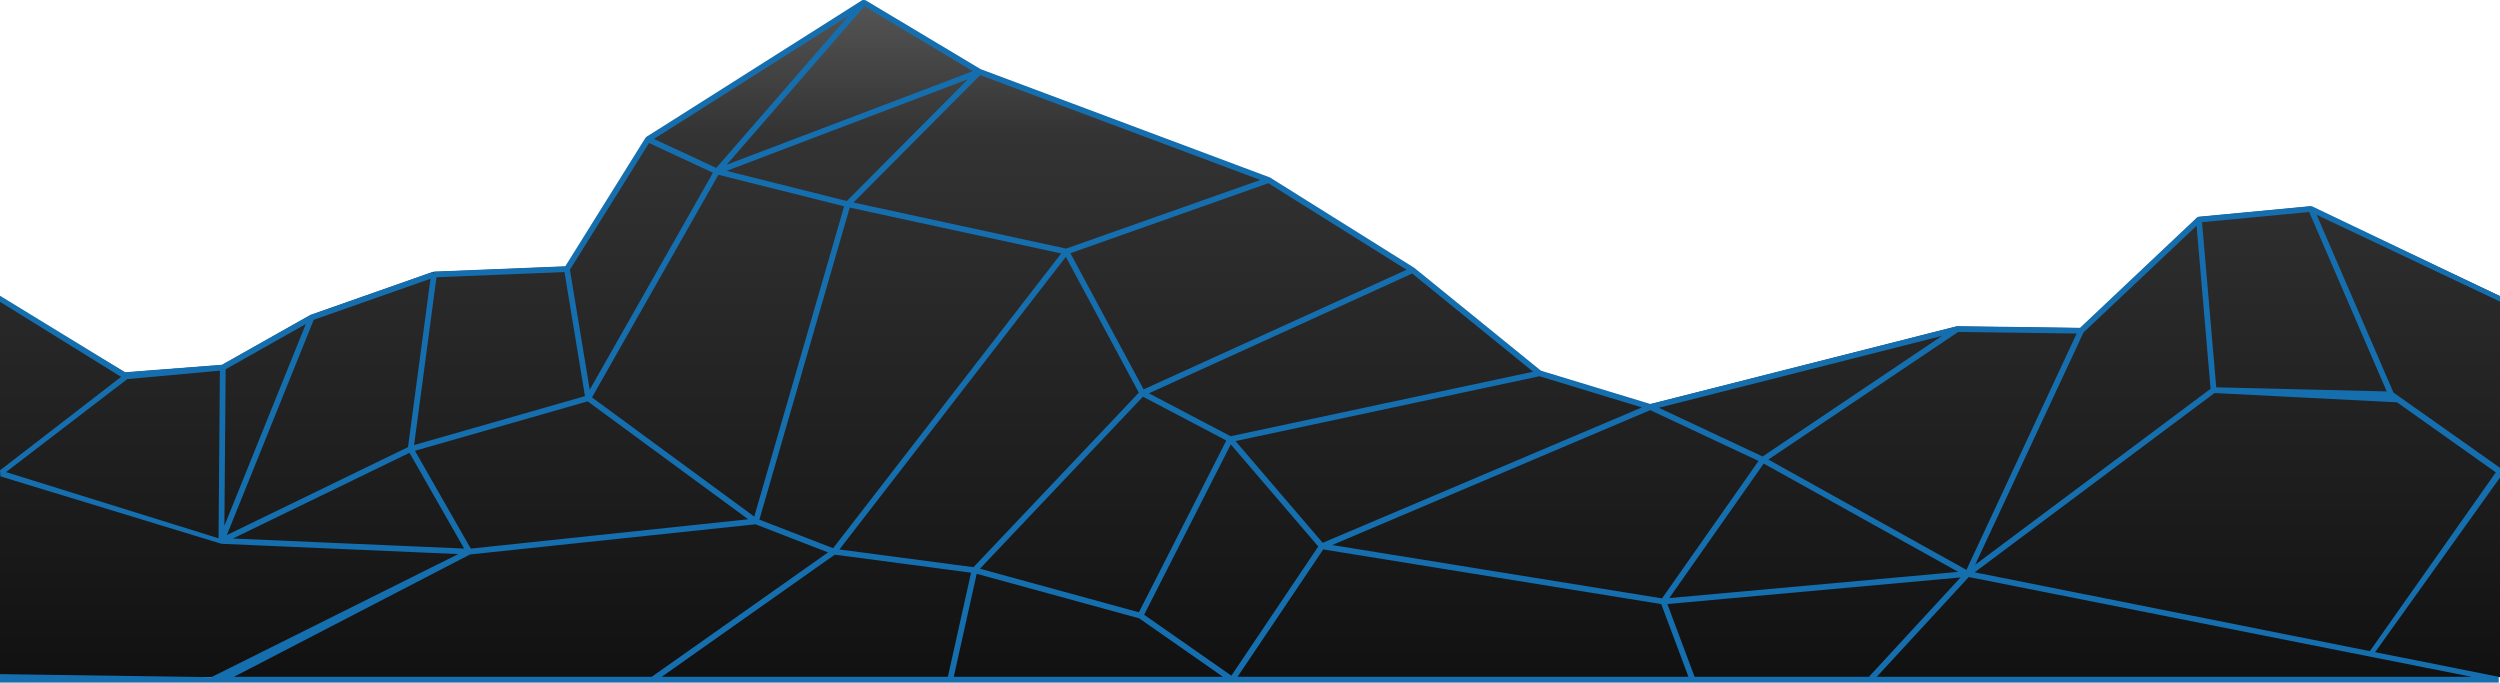
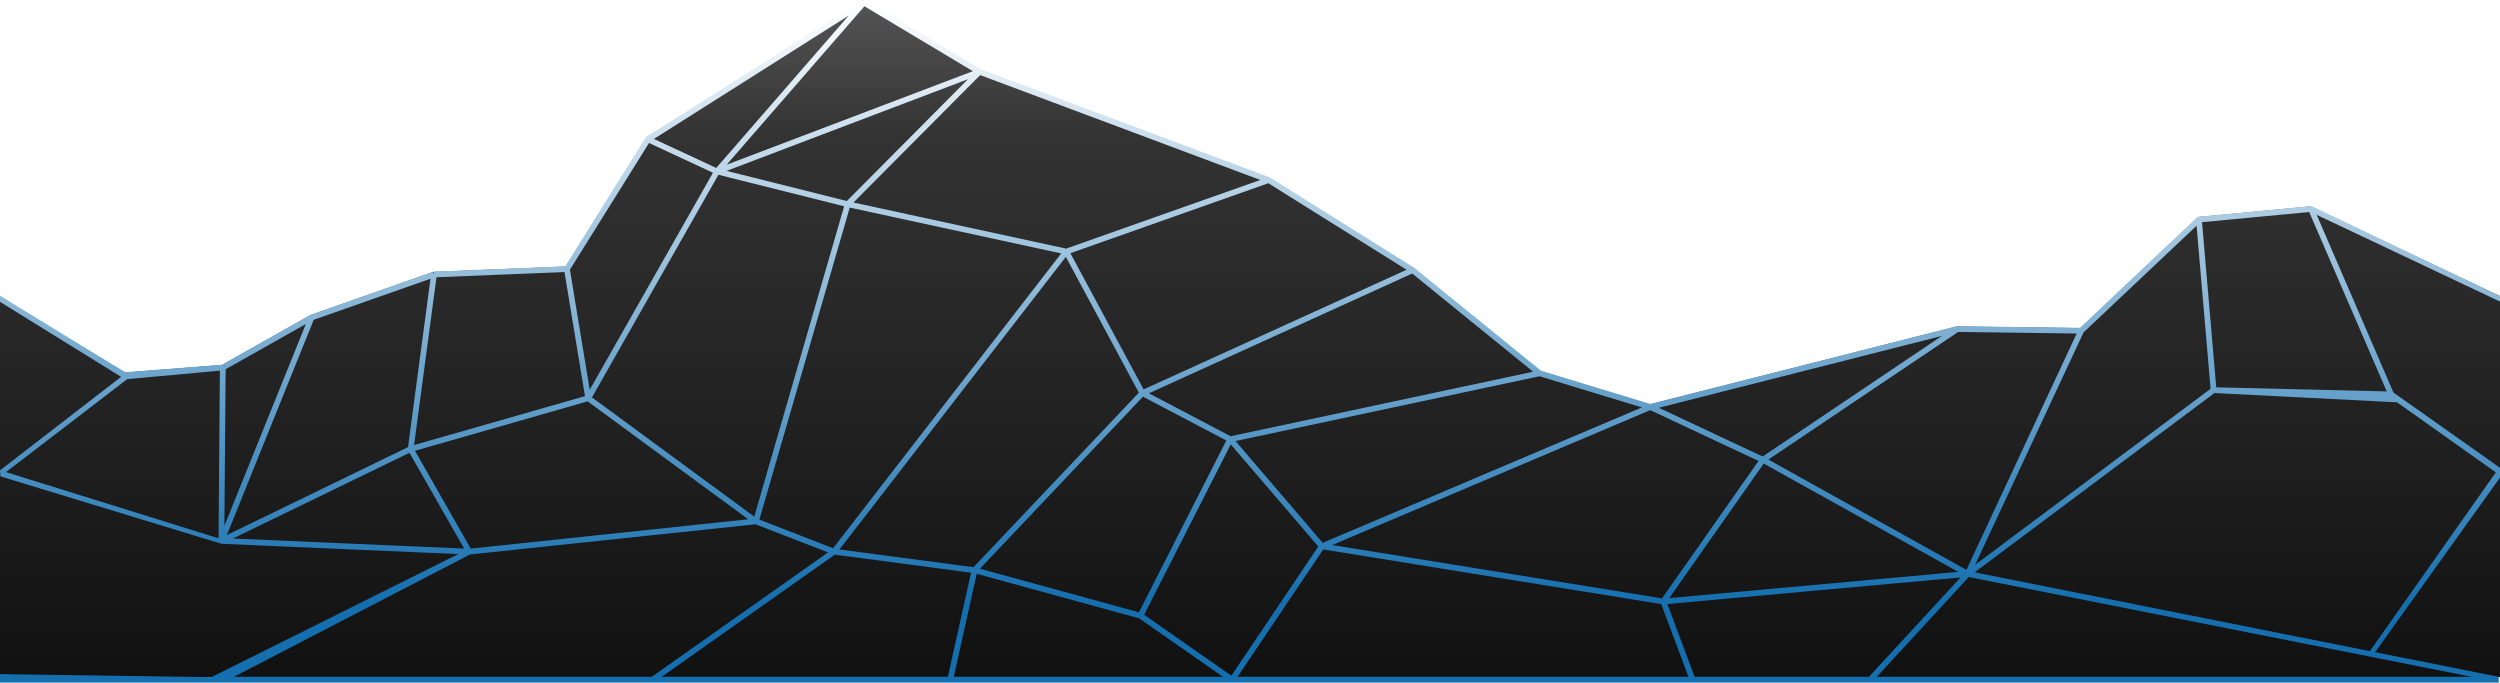
<svg xmlns="http://www.w3.org/2000/svg" id="Mountains" viewBox="0 0 2001 546.337">
  <defs>
    <linearGradient id="linear-gradient" x1="1000.673" y1="541.974" x2="1000.673" gradientUnits="userSpaceOnUse">
      <stop offset="0" stop-color="#111" />
      <stop offset="0.8" stop-color="#333" />
      <stop offset="1" stop-color="#555" />
    </linearGradient>
+     <linearGradient id="linear-gradient-2" x1="1002.351" y1="365.221" x2="1002.351" y2="900" gradientUnits="userSpaceOnUse">
+       <stop offset="0" stop-color="white" />
+       <stop offset="0.9" stop-color="#156faf" />
+     </linearGradient>
  </defs>
  <polygon points="2001.346 541.974 0 541.974 0 238.841 100.219 298.147 177.77 292.137 248.823 252.078 346.804 217.622 453.207 213.326 518.053 109.446 607 55.491 690.87 0 783.393 55.373 1014.908 142.051 1130.12 214.186 1231.745 296.715 1320.35 323.683 1566.093 261.302 1665.221 262.628 1759.468 173.689 1849.18 165.204 2001.346 237.194 2001.346 541.974" style="fill:url(#linear-gradient)" />
-   <path d="M1580.496,823.232l192-143.514,146.118,7.44,79.044,56.071L1896.835,886.3l4.214.84,103.652-144.956-88.957-62.839-61.483-142.252,147.085,69.588v-4.349L1850.71,530.318l-1.198-.21-89.713,8.485-1.361.616-93.569,88.3-98.199-1.314-.595.071-245.122,62.224-87.563-26.651-101.276-82.244-.23-.164-115.211-72.136-.413-.204L784.942,420.488l-92.346-55.267-2.408.03L517.371,474.697l-.721.725L452.448,578.271l-105.19,4.248.093,2.301-.762-2.173-97.98,34.456-.366.165-70.61,39.81-77.044,5.97-.426.074L0,601.837v4.891l96.939,60.046L0,741.598l.363,4.835L177.259,800.39l189.56,8.224L169.223,907.112.016,904.704,0,911.475H2000v-4.607ZM468.208,682.213l-136.773,39.15,17.938-134.32,102.444-4.137ZM1232.19,666.289l81.968,24.948-255.475,108.37L988.898,718.166ZM1762.501,542.965l85.78-8.113L1910.34,678.436l-136.469-3.292Zm6.856,133.351-188.429,140.845,86.736-185.961,90.468-85.374Zm-703.072,125.07,254.564-107.983,86.683,40.668L1330.288,844.082ZM1411.68,736.169l155.654,86.696-231.256,20.978Zm162.256,85.102L1415.391,732.965l151.936-102.152,94.853,1.269Zm-163.148-90.761L1327.702,691.53,1554.333,634Zm-355.642,72.043L985.59,905.944l-69.843-48.757L985.12,720.83ZM911.59,855.214,784.352,820.346,914.822,682.636l66.728,35.068ZM779.178,819.115,671.863,804.929,853.094,570.725,911.537,679.41Zm74.115-254.989L683.122,527.224,784.524,425.248l224.199,83.938ZM581.561,501.913l193.227-73.402L677.817,526.032Zm.077-4.956,110.25-126.794L778.68,422.106Zm-8.35,2.59-49.896-23.213L679.358,377.56Zm1.734,5.477,100.629,25.215L603.716,778.63,473.822,683.219ZM326.575,723.011l-145.006,70.39,69.544-172.297,93.462-32.867ZM179.597,785.999l1.009-125.311,64.172-36.18Zm-4.679,9.984L4.798,743.001l97.056-74.426,74.143-6.75ZM327.76,727.555l43.72,76.65-185.08-8.03Zm49.035,76.683-44.653-78.287,138.217-39.563L598.851,780.77Zm303.34-272.948L849.389,567.994,666.825,803.92l-59.02-22.87ZM668.182,809.088,777.248,823.506l-18.574,83.362H529.606Zm95.204,97.78,0,0,18.372-82.457L911.8,860.047l67.071,46.822m80.247-101.974,270.539,43.753,21.792,58.221H990.515Zm275.437,43.714L1569.231,827.32l-73.35,79.549H1356.361Zm241.237-21.612,402.652,79.873h-476.3ZM1227.103,662.664l-242.14,51.631-65.379-34.36,210.738-95.864Zm-101.29-81.602L915.356,676.799,856.74,567.792l158.436-56.003Zm-606.34-101.473L570.654,503.4,472.021,677.075l-15.856-96.068ZM376.214,808.933,604.698,784.786l58.058,22.497L521.621,906.868H187.209Z" transform="translate(0 -365.1383)" style="fill:#156faf" />
+   <path d="M1580.496,823.232l192-143.514,146.118,7.44,79.044,56.071L1896.835,886.3l4.214.84,103.652-144.956-88.957-62.839-61.483-142.252,147.085,69.588v-4.349L1850.71,530.318l-1.198-.21-89.713,8.485-1.361.616-93.569,88.3-98.199-1.314-.595.071-245.122,62.224-87.563-26.651-101.276-82.244-.23-.164-115.211-72.136-.413-.204L784.942,420.488l-92.346-55.267-2.408.03L517.371,474.697l-.721.725L452.448,578.271l-105.19,4.248.093,2.301-.762-2.173-97.98,34.456-.366.165-70.61,39.81-77.044,5.97-.426.074L0,601.837v4.891l96.939,60.046L0,741.598l.363,4.835L177.259,800.39l189.56,8.224L169.223,907.112.016,904.704,0,911.475H2000v-4.607ZM468.208,682.213l-136.773,39.15,17.938-134.32,102.444-4.137ZM1232.19,666.289l81.968,24.948-255.475,108.37L988.898,718.166ZM1762.501,542.965l85.78-8.113L1910.34,678.436l-136.469-3.292Zm6.856,133.351-188.429,140.845,86.736-185.961,90.468-85.374Zm-703.072,125.07,254.564-107.983,86.683,40.668L1330.288,844.082ZM1411.68,736.169l155.654,86.696-231.256,20.978Zm162.256,85.102L1415.391,732.965l151.936-102.152,94.853,1.269Zm-163.148-90.761L1327.702,691.53,1554.333,634Zm-355.642,72.043L985.59,905.944l-69.843-48.757L985.12,720.83ZM911.59,855.214,784.352,820.346,914.822,682.636l66.728,35.068ZM779.178,819.115,671.863,804.929,853.094,570.725,911.537,679.41Zm74.115-254.989L683.122,527.224,784.524,425.248l224.199,83.938ZM581.561,501.913l193.227-73.402L677.817,526.032Zm.077-4.956,110.25-126.794L778.68,422.106Zm-8.35,2.59-49.896-23.213L679.358,377.56Zm1.734,5.477,100.629,25.215L603.716,778.63,473.822,683.219ZM326.575,723.011l-145.006,70.39,69.544-172.297,93.462-32.867ZM179.597,785.999l1.009-125.311,64.172-36.18Zm-4.679,9.984L4.798,743.001l97.056-74.426,74.143-6.75ZM327.76,727.555l43.72,76.65-185.08-8.03Zm49.035,76.683-44.653-78.287,138.217-39.563L598.851,780.77Zm303.34-272.948L849.389,567.994,666.825,803.92l-59.02-22.87ZM668.182,809.088,777.248,823.506l-18.574,83.362H529.606Zm95.204,97.78,0,0,18.372-82.457L911.8,860.047l67.071,46.822m80.247-101.974,270.539,43.753,21.792,58.221H990.515Zm275.437,43.714L1569.231,827.32l-73.35,79.549H1356.361Zm241.237-21.612,402.652,79.873h-476.3ZM1227.103,662.664l-242.14,51.631-65.379-34.36,210.738-95.864Zm-101.29-81.602L915.356,676.799,856.74,567.792l158.436-56.003Zm-606.34-101.473L570.654,503.4,472.021,677.075l-15.856-96.068ZM376.214,808.933,604.698,784.786l58.058,22.497L521.621,906.868H187.209Z" transform="translate(0 -365.1383)" style="fill:url(#linear-gradient-2)" />
</svg>
